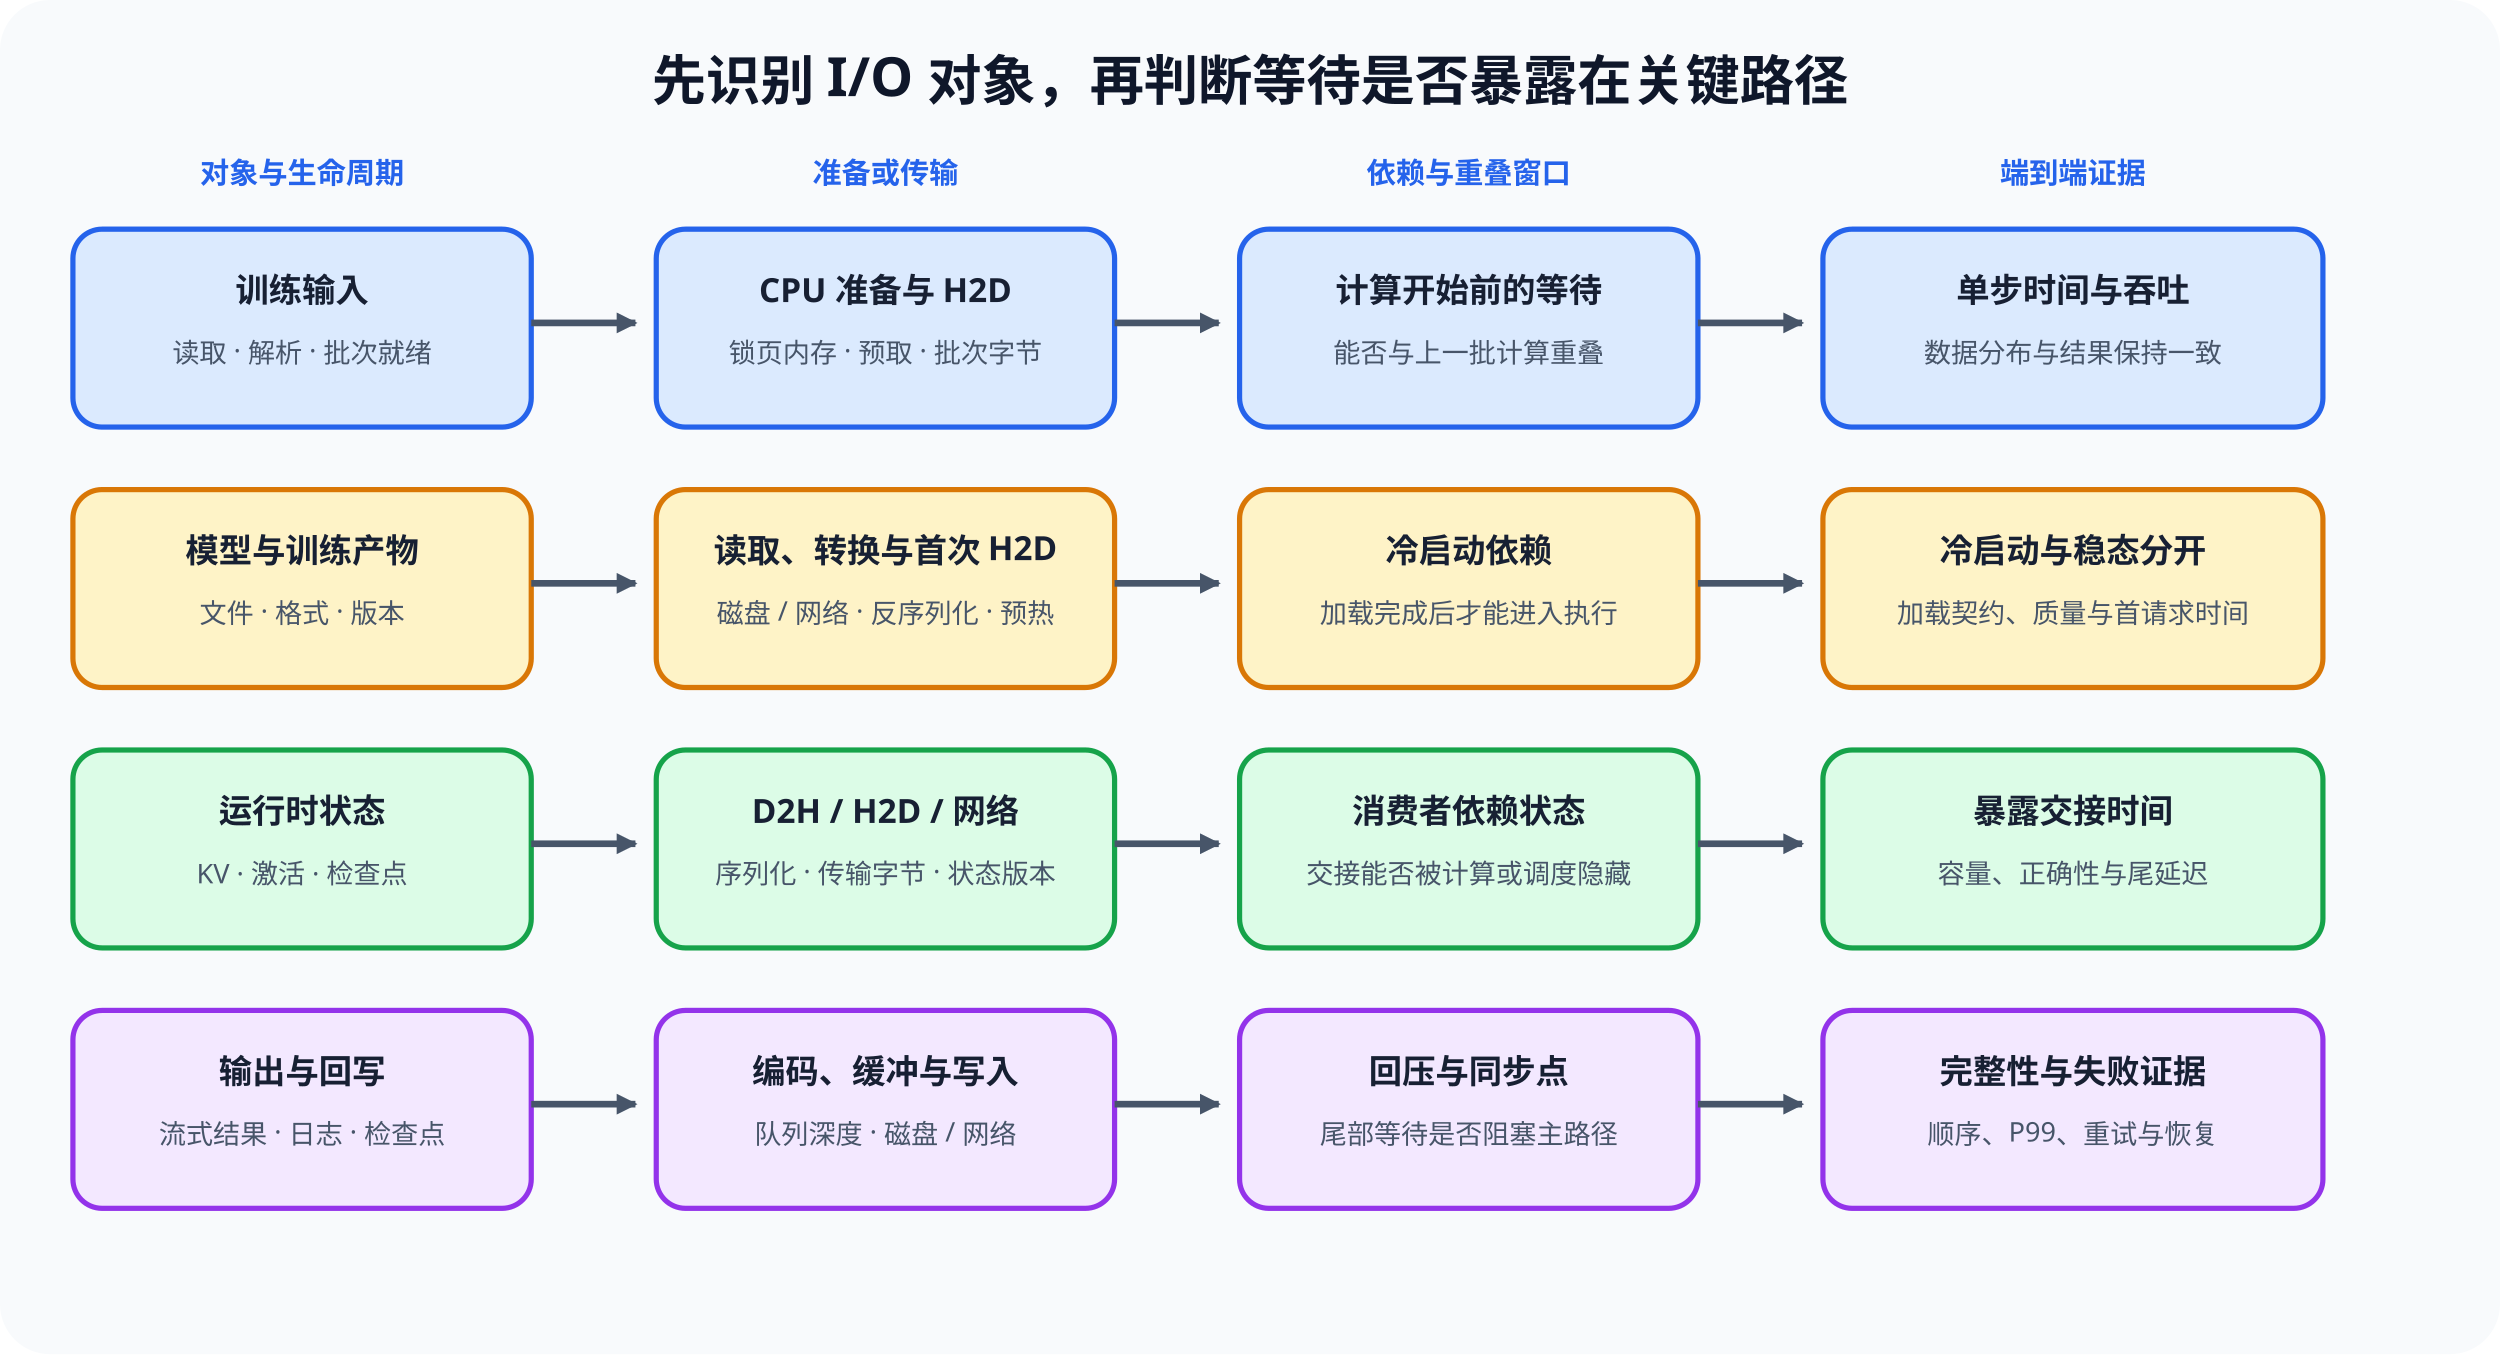
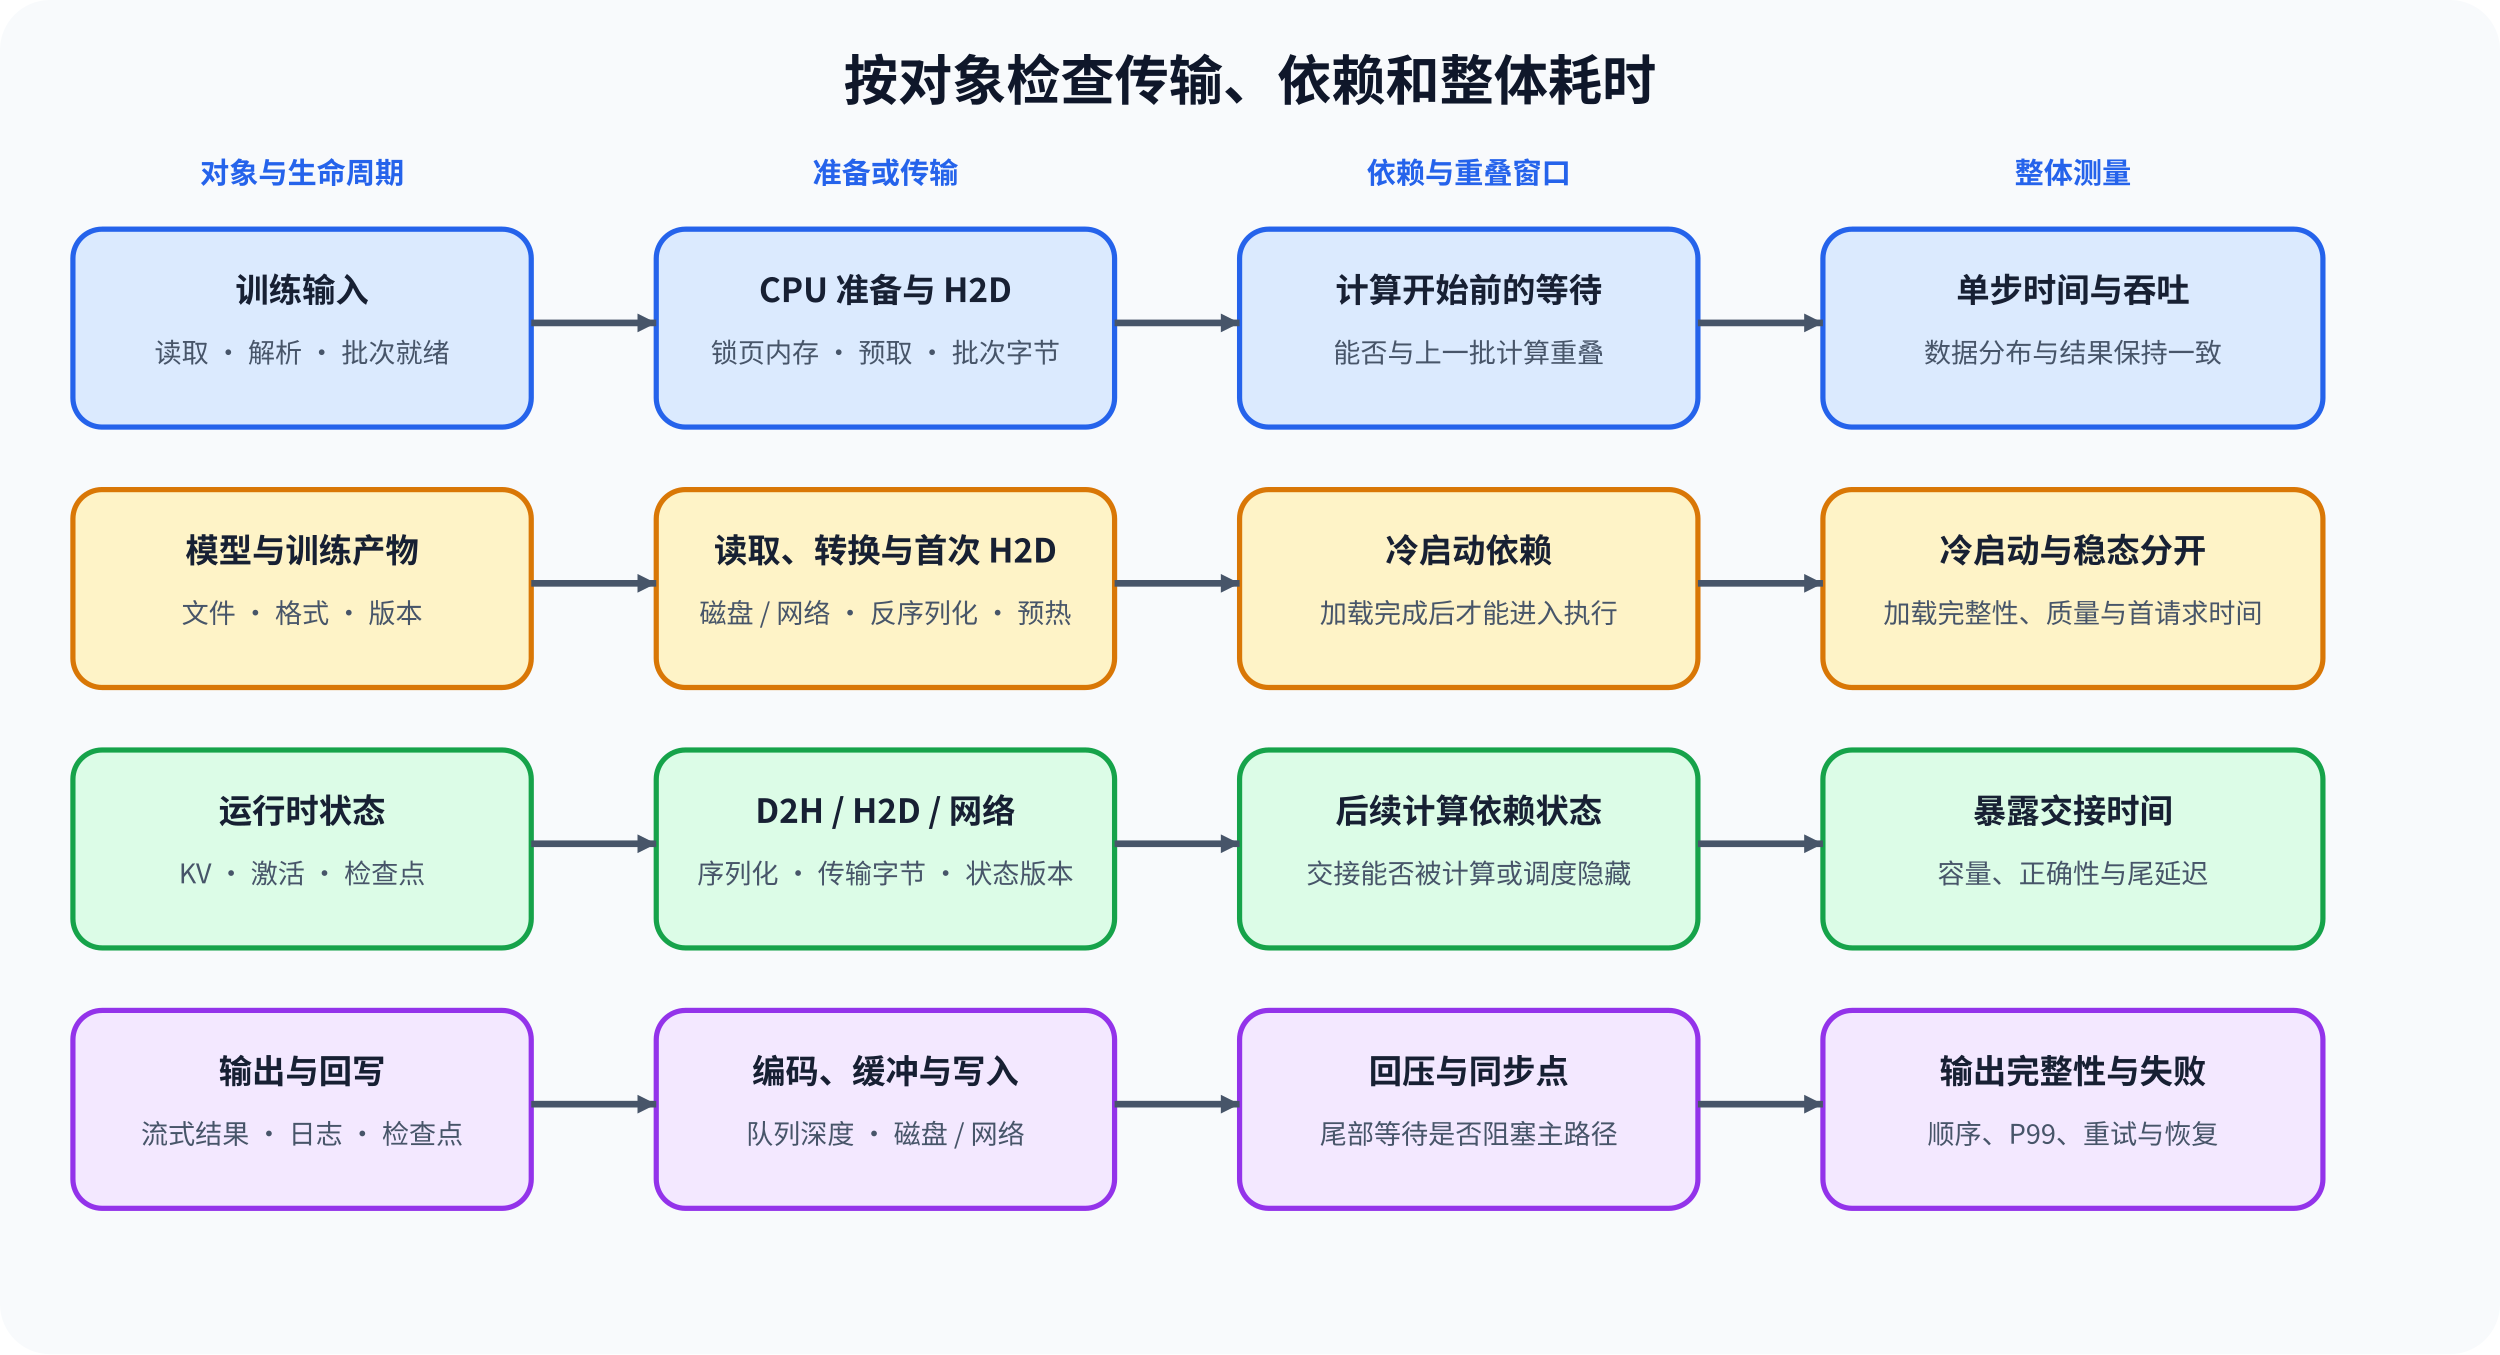
- <svg xmlns="http://www.w3.org/2000/svg" width="1200" height="650" viewBox="0 0 1200 650" role="img" aria-labelledby="title desc">
+ <svg xmlns="http://www.w3.org/2000/svg" width="1200" height="650" viewBox="0 0 1200 650" font-family="Noto Sans CJK SC, sans-serif" role="img" aria-labelledby="title desc">
  <defs>
-     <marker id="arrow" markerWidth="10" markerHeight="10" refX="9" refY="5" orient="auto" markerUnits="userSpaceOnUse">
-       <path d="M0 0L10 5L0 10Z" fill="#475569" />
+     <marker id="arrow" markerWidth="9" markerHeight="9" refX="9" refY="4.5" orient="auto" markerUnits="userSpaceOnUse">
+       <path d="M0 0L9 4.5L0 9Z" fill="#475569" />
    </marker>
-     <style>.bg{fill:#f8fafc}.box{stroke-width:2.5}.blue{fill:#dbeafe;stroke:#2563eb}.green{fill:#dcfce7;stroke:#16a34a}.amber{fill:#fef3c7;stroke:#d97706}.violet{fill:#f3e8ff;stroke:#9333ea}.line{fill:none;stroke:#475569;stroke-width:3.2;marker-end:url(#arrow)}.title{font:700 26px sans-serif;fill:#0f172a}.head{font:700 16px sans-serif;fill:#172033}.body{font:13px sans-serif;fill:#475569}.column{font:700 14px sans-serif;fill:#2563eb}</style>
+     <style>.bg{fill:#f8fafc}.box{stroke-width:2.5}.blue{fill:#dbeafe;stroke:#2563eb}.green{fill:#dcfce7;stroke:#16a34a}.amber{fill:#fef3c7;stroke:#d97706}.violet{fill:#f3e8ff;stroke:#9333ea}.line{fill:none;stroke:#475569;stroke-width:3.2;marker-end:url(#arrow)}.title{font-family:"Noto Sans CJK SC",sans-serif;font-size:26px;font-weight:700;fill:#0f172a}.head{font-family:"Noto Sans CJK SC",sans-serif;font-size:16px;font-weight:700;fill:#172033}.body{font-family:"Noto Sans CJK SC",sans-serif;font-size:13px;fill:#475569}.column{font-family:"Noto Sans CJK SC",sans-serif;font-size:14px;font-weight:700;fill:#2563eb}</style>
  </defs>
  <rect class="bg" width="1200" height="650" rx="24" />
-   <text x="600" y="48" text-anchor="middle" class="title">先识别 I/O 对象，再判断等待是否暴露在关键路径</text>
+   <text x="600" y="48" text-anchor="middle" class="title">按对象检查传输、依赖和整体耗时</text>
  <text x="145" y="88" text-anchor="middle" class="column">对象与生命周期</text>
  <text x="425" y="88" text-anchor="middle" class="column">准备或传输</text>
  <text x="705" y="88" text-anchor="middle" class="column">依赖与重叠窗口</text>
-   <text x="995" y="88" text-anchor="middle" class="column">端到端证据</text>
-   <rect class="box blue" x="35" y="110" width="220" height="95" rx="14" />
+   <text x="995" y="88" text-anchor="middle" class="column">整体测量</text>
+   <rect id="input-object" class="box blue" x="35" y="110" width="220" height="95" rx="14" />
  <text x="145" y="145" text-anchor="middle" class="head">训练输入</text>
  <text x="145" y="174" text-anchor="middle" class="body">读取 · 解析 · 批次就绪</text>
-   <rect class="box blue" x="315" y="110" width="220" height="95" rx="14" />
+   <rect id="input-transfer" class="box blue" x="315" y="110" width="220" height="95" rx="14" />
  <text x="425" y="145" text-anchor="middle" class="head">CPU 准备与 H2D</text>
  <text x="425" y="174" text-anchor="middle" class="body">锁页内存 · 预取 · 批次字节</text>
-   <rect class="box blue" x="595" y="110" width="220" height="95" rx="14" />
+   <rect id="input-wait" class="box blue" x="595" y="110" width="220" height="95" rx="14" />
  <text x="705" y="145" text-anchor="middle" class="head">计算开始前的等待</text>
  <text x="705" y="174" text-anchor="middle" class="body">能否与上一批计算重叠</text>
-   <rect class="box blue" x="875" y="110" width="240" height="95" rx="14" />
+   <rect id="input-measure" class="box blue" x="875" y="110" width="240" height="95" rx="14" />
  <text x="995" y="145" text-anchor="middle" class="head">单步时间与吞吐</text>
  <text x="995" y="174" text-anchor="middle" class="body">数据分布与结果保持一致</text>
-   <path class="line" d="M255 155H305" />
-   <path class="line" d="M535 155H585" />
-   <path class="line" d="M815 155H865" />
-   <rect class="box amber" x="35" y="235" width="220" height="95" rx="14" />
+   <path class="line" d="M255 155H315" data-source="input-object" data-target="input-transfer" marker-end="url(#arrow)" />
+   <path class="line" d="M535 155H595" data-source="input-transfer" data-target="input-wait" marker-end="url(#arrow)" />
+   <path class="line" d="M815 155H875" data-source="input-wait" data-target="input-measure" marker-end="url(#arrow)" />
+   <rect id="artifact-object" class="box amber" x="35" y="235" width="220" height="95" rx="14" />
  <text x="145" y="270" text-anchor="middle" class="head">模型与训练产物</text>
  <text x="145" y="299" text-anchor="middle" class="body">文件 · 格式 · 版本</text>
-   <rect class="box amber" x="315" y="235" width="220" height="95" rx="14" />
+   <rect id="artifact-transfer" class="box amber" x="315" y="235" width="220" height="95" rx="14" />
  <text x="425" y="270" text-anchor="middle" class="head">读取、转换与首次 H2D</text>
  <text x="425" y="299" text-anchor="middle" class="body">磁盘 / 网络 · 反序列化 · 预热</text>
-   <rect class="box amber" x="595" y="235" width="220" height="95" rx="14" />
+   <rect id="artifact-wait" class="box amber" x="595" y="235" width="220" height="95" rx="14" />
  <text x="705" y="270" text-anchor="middle" class="head">冷启动依赖</text>
  <text x="705" y="299" text-anchor="middle" class="body">加载完成后才能进入执行</text>
-   <rect class="box amber" x="875" y="235" width="240" height="95" rx="14" />
+   <rect id="artifact-measure" class="box amber" x="875" y="235" width="240" height="95" rx="14" />
  <text x="995" y="270" text-anchor="middle" class="head">冷启动与稳态分开</text>
-   <text x="995" y="299" text-anchor="middle" class="body">加载契约、质量与首请求时间</text>
-   <path class="line" d="M255 280H305" />
-   <path class="line" d="M535 280H585" />
-   <path class="line" d="M815 280H865" />
-   <rect class="box green" x="35" y="360" width="220" height="95" rx="14" />
+   <text x="995" y="299" text-anchor="middle" class="body">加载完整性、质量与首请求时间</text>
+   <path class="line" d="M255 280H315" data-source="artifact-object" data-target="artifact-transfer" marker-end="url(#arrow)" />
+   <path class="line" d="M535 280H595" data-source="artifact-transfer" data-target="artifact-wait" marker-end="url(#arrow)" />
+   <path class="line" d="M815 280H875" data-source="artifact-wait" data-target="artifact-measure" marker-end="url(#arrow)" />
+   <rect id="state-object" class="box green" x="35" y="360" width="220" height="95" rx="14" />
  <text x="145" y="395" text-anchor="middle" class="head">运行时状态</text>
  <text x="145" y="424" text-anchor="middle" class="body">KV · 激活 · 检查点</text>
-   <rect class="box green" x="315" y="360" width="220" height="95" rx="14" />
+   <rect id="state-transfer" class="box green" x="315" y="360" width="220" height="95" rx="14" />
  <text x="425" y="395" text-anchor="middle" class="head">D2H / H2D / 网络</text>
  <text x="425" y="424" text-anchor="middle" class="body">序列化 · 传输字节 · 状态版本</text>
-   <rect class="box green" x="595" y="360" width="220" height="95" rx="14" />
-   <text x="705" y="395" text-anchor="middle" class="head">消费者依赖状态</text>
+   <rect id="state-wait" class="box green" x="595" y="360" width="220" height="95" rx="14" />
+   <text x="705" y="395" text-anchor="middle" class="head">后续计算依赖状态</text>
  <text x="705" y="424" text-anchor="middle" class="body">交接能否被计算或调度隐藏</text>
-   <rect class="box green" x="875" y="360" width="240" height="95" rx="14" />
+   <rect id="state-measure" class="box green" x="875" y="360" width="240" height="95" rx="14" />
  <text x="995" y="395" text-anchor="middle" class="head">暴露交接时间</text>
  <text x="995" y="424" text-anchor="middle" class="body">容量、正确性与尾延迟</text>
-   <path class="line" d="M255 405H305" />
-   <path class="line" d="M535 405H585" />
-   <path class="line" d="M815 405H865" />
-   <rect class="box violet" x="35" y="485" width="220" height="95" rx="14" />
+   <path class="line" d="M255 405H315" data-source="state-object" data-target="state-transfer" marker-end="url(#arrow)" />
+   <path class="line" d="M535 405H595" data-source="state-transfer" data-target="state-wait" marker-end="url(#arrow)" />
+   <path class="line" d="M815 405H875" data-source="state-wait" data-target="state-measure" marker-end="url(#arrow)" />
+   <rect id="output-object" class="box violet" x="35" y="485" width="220" height="95" rx="14" />
  <text x="145" y="520" text-anchor="middle" class="head">输出与回写</text>
  <text x="145" y="549" text-anchor="middle" class="body">流式结果 · 日志 · 检查点</text>
-   <rect class="box violet" x="315" y="485" width="220" height="95" rx="14" />
+   <rect id="output-transfer" class="box violet" x="315" y="485" width="220" height="95" rx="14" />
  <text x="425" y="520" text-anchor="middle" class="head">编码、缓冲与写入</text>
  <text x="425" y="549" text-anchor="middle" class="body">队列深度 · 磁盘 / 网络</text>
-   <rect class="box violet" x="595" y="485" width="220" height="95" rx="14" />
+   <rect id="output-wait" class="box violet" x="595" y="485" width="220" height="95" rx="14" />
  <text x="705" y="520" text-anchor="middle" class="head">回压与同步点</text>
  <text x="705" y="549" text-anchor="middle" class="body">尾部等待是否阻塞主路径</text>
-   <rect class="box violet" x="875" y="485" width="240" height="95" rx="14" />
-   <text x="995" y="520" text-anchor="middle" class="head">完整性与失败证据</text>
+   <rect id="output-measure" class="box violet" x="875" y="485" width="240" height="95" rx="14" />
+   <text x="995" y="520" text-anchor="middle" class="head">输出完整性与失败</text>
  <text x="995" y="549" text-anchor="middle" class="body">顺序、P99、重试与恢复</text>
-   <path class="line" d="M255 530H305" />
-   <path class="line" d="M535 530H585" />
-   <path class="line" d="M815 530H865" />
+   <path class="line" d="M255 530H315" data-source="output-object" data-target="output-transfer" marker-end="url(#arrow)" />
+   <path class="line" d="M535 530H595" data-source="output-transfer" data-target="output-wait" marker-end="url(#arrow)" />
+   <path class="line" d="M815 530H875" data-source="output-wait" data-target="output-measure" marker-end="url(#arrow)" />
</svg>
